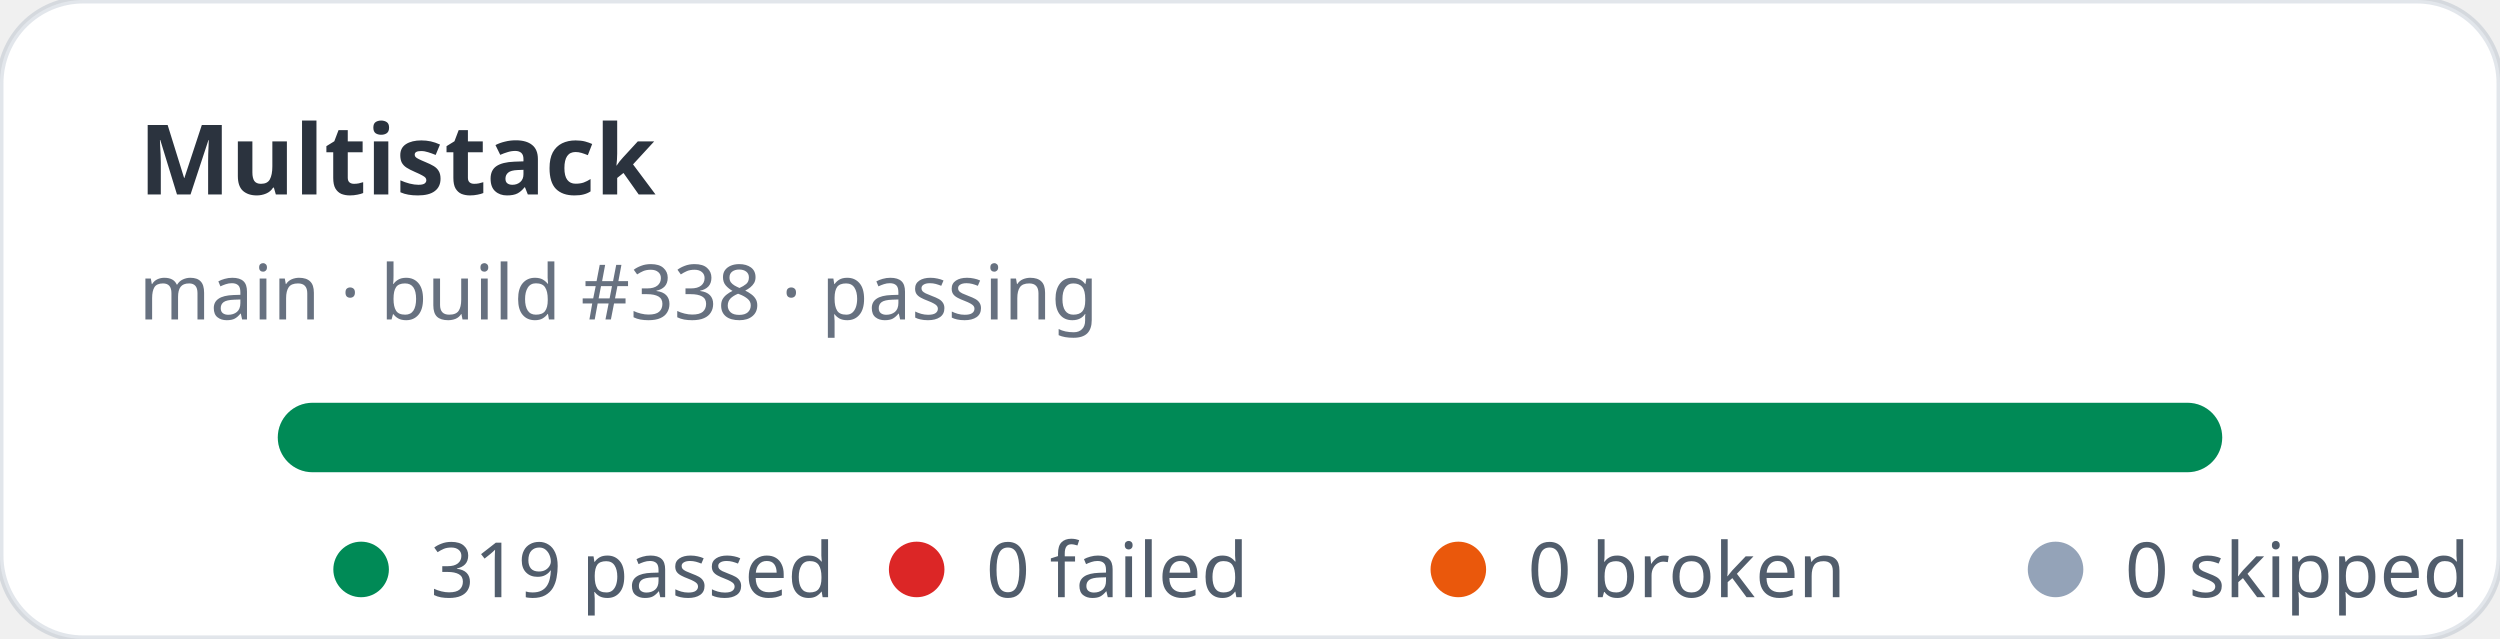
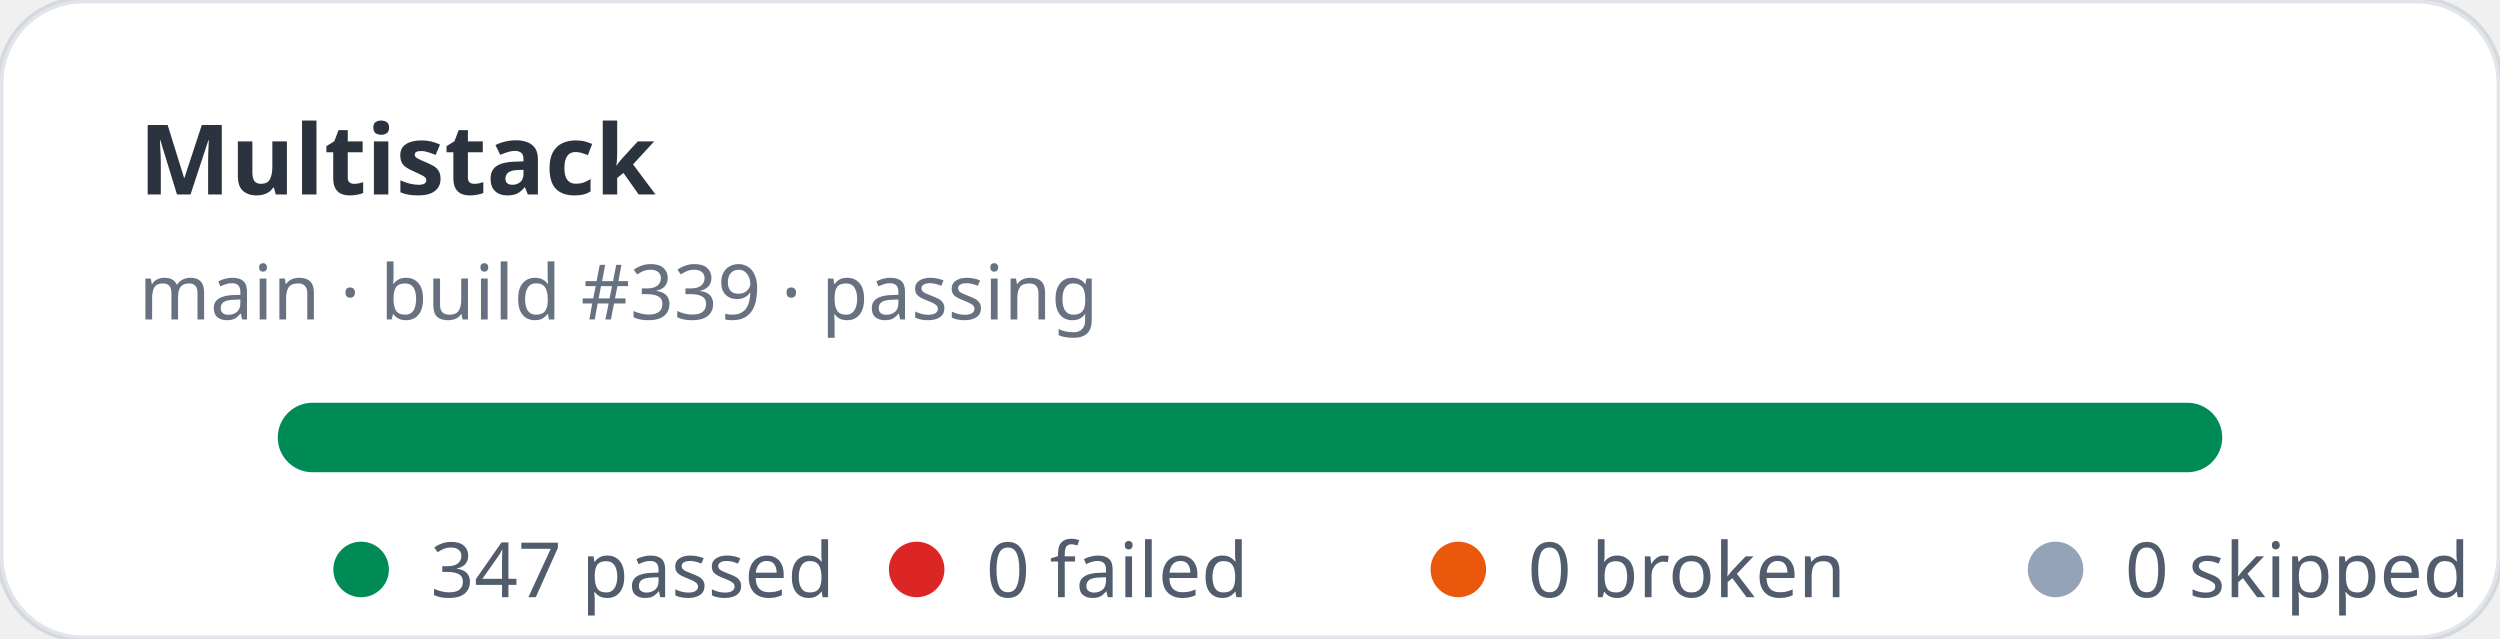
- <svg xmlns="http://www.w3.org/2000/svg" width="360" height="92" viewBox="0 0 360 92" role="img" aria-label="Multistack stats: 319 passed, 0 failed">
+ <svg xmlns="http://www.w3.org/2000/svg" width="360" height="92" viewBox="0 0 360 92" role="img" aria-label="Multistack stats: 347 passed, 0 failed">
  <rect width="360" height="92" rx="12" fill="#ffffff" stroke="rgba(11,48,86,0.12)" />
  <text x="20" y="28" fill="rgba(1,10,24,0.83)" font-family="ui-sans-serif,system-ui,sans-serif" font-size="14" font-weight="700">Multistack</text>
-   <text x="20" y="46" fill="rgba(2,19,44,0.6)" font-family="ui-sans-serif,system-ui,sans-serif" font-size="11">main · build #338 · passing</text>
+   <text x="20" y="46" fill="rgba(2,19,44,0.6)" font-family="ui-sans-serif,system-ui,sans-serif" font-size="11">main · build #339 · passing</text>
  <rect x="40" y="58" width="280" height="10" rx="5" fill="#e2e8f0" />
  <rect x="40" y="58" width="280" height="10" rx="5" fill="#008a56" />
  <g font-family="ui-sans-serif,system-ui,sans-serif" font-size="11" fill="rgba(1,18,40,0.68)">
    <circle cx="52" cy="82" r="4" fill="#008a56" />
-     <text x="62" y="86">319 passed</text>
+     <text x="62" y="86">347 passed</text>
    <circle cx="132" cy="82" r="4" fill="#dc2626" />
    <text x="142" y="86">0 failed</text>
    <circle cx="210" cy="82" r="4" fill="#ea580c" />
    <text x="220" y="86">0 broken</text>
    <circle cx="296" cy="82" r="4" fill="#94a3b8" />
    <text x="306" y="86">0 skipped</text>
  </g>
</svg>
